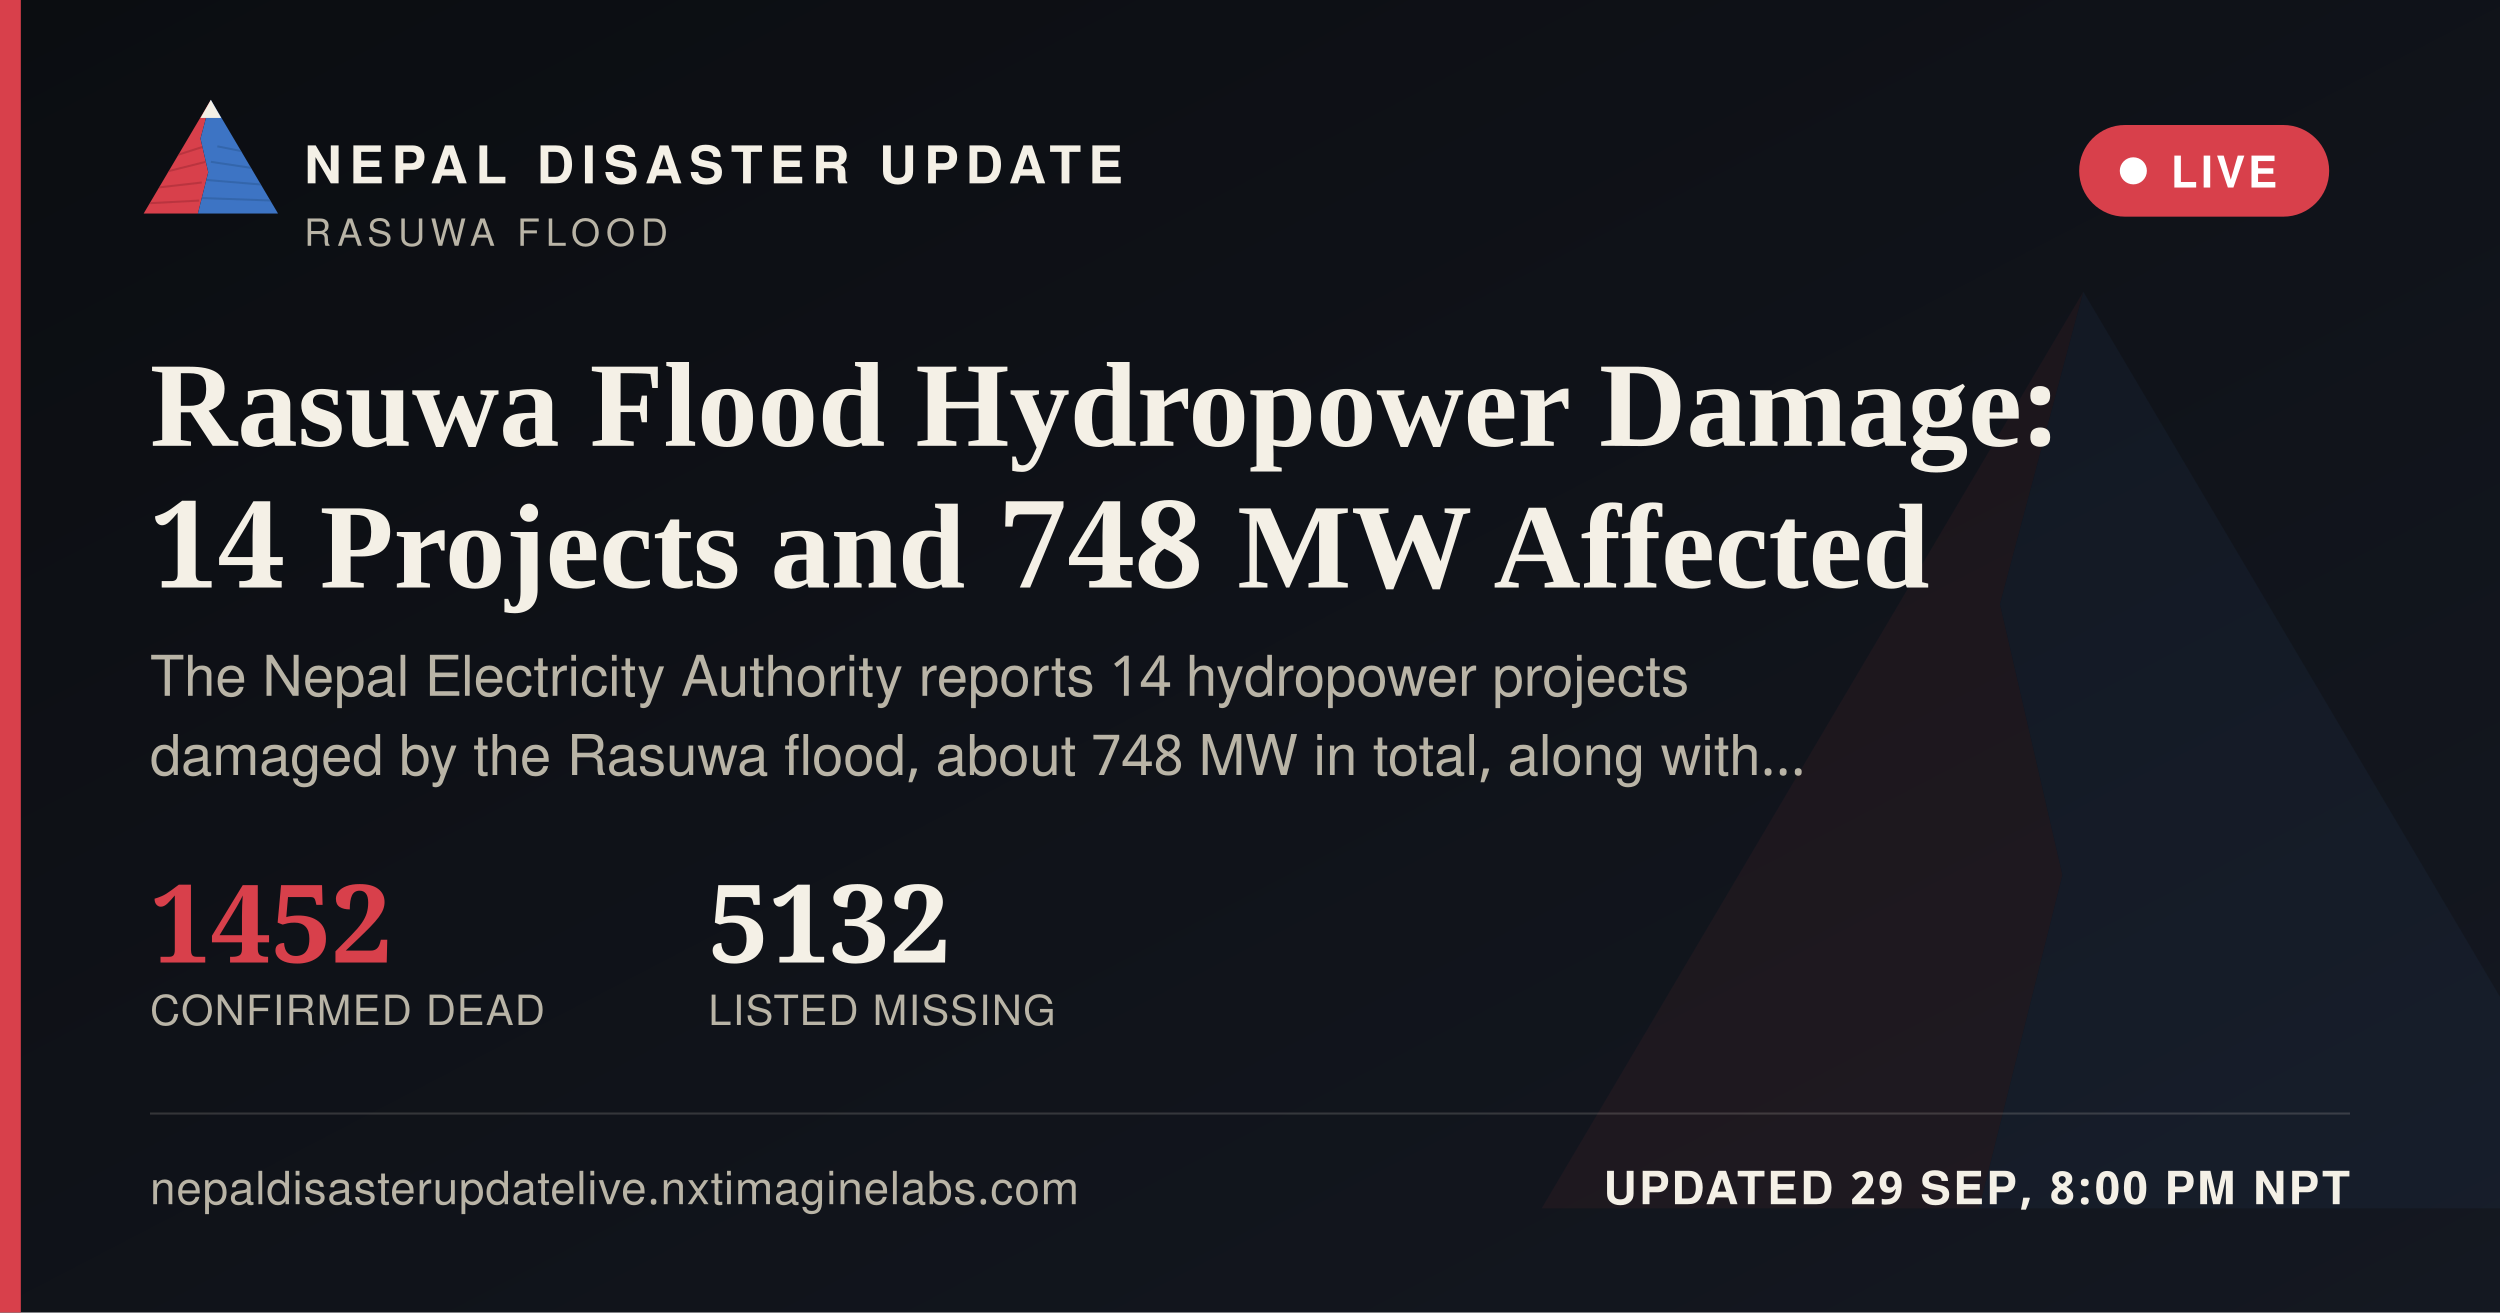
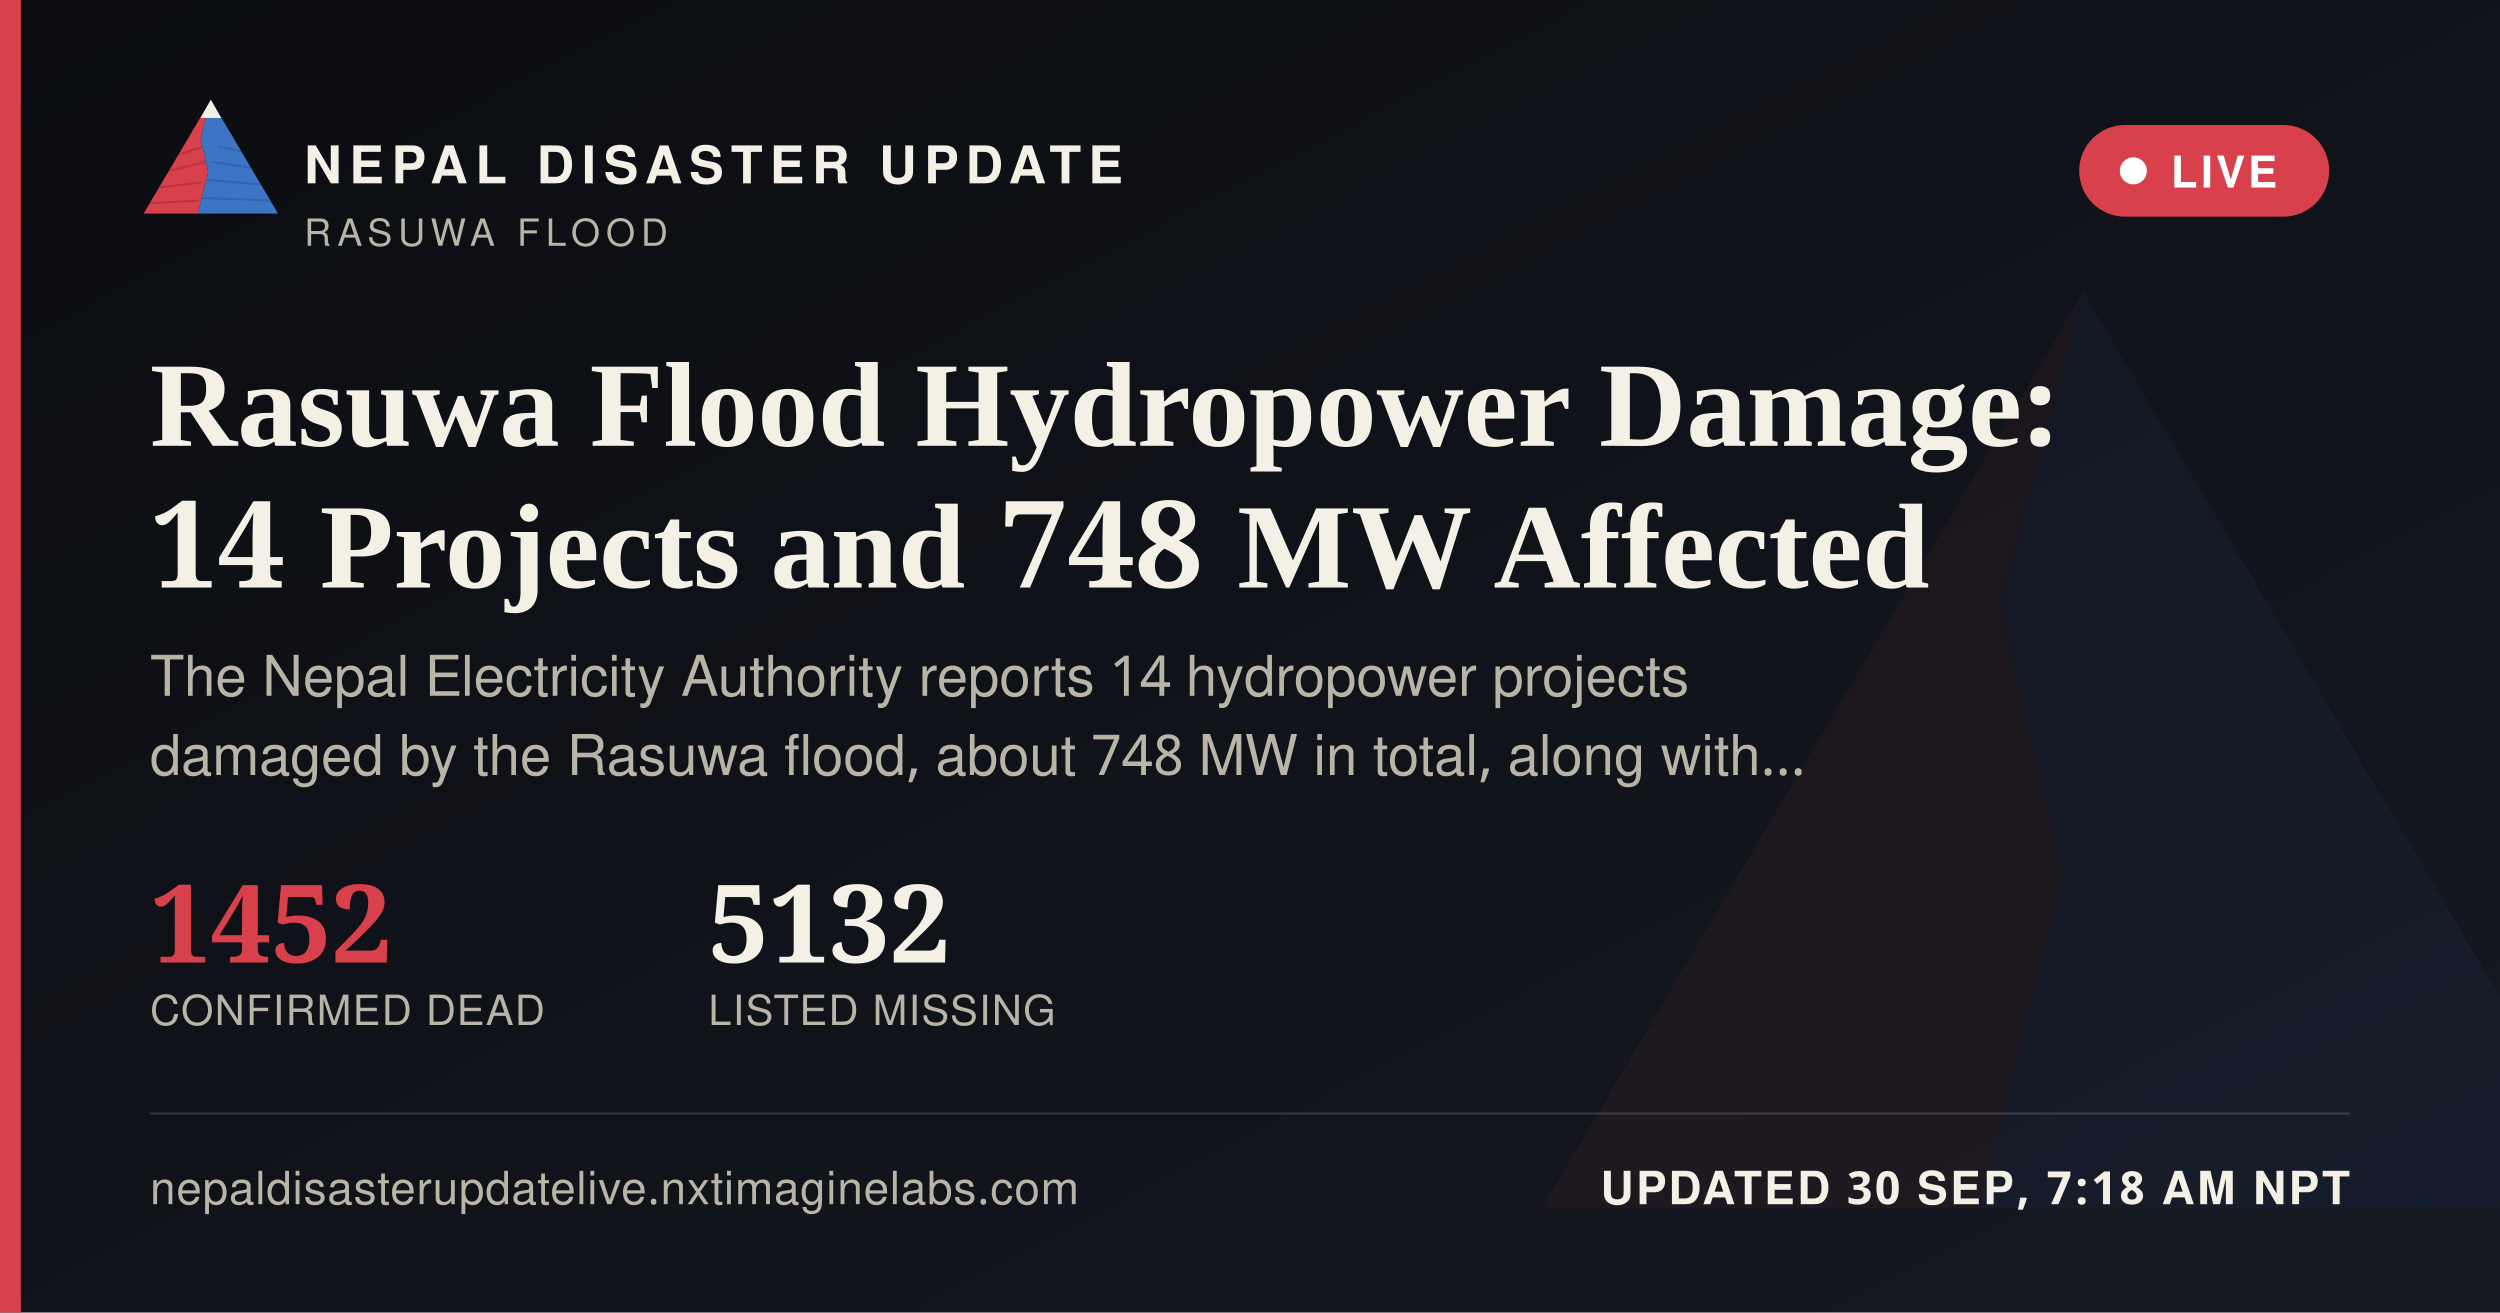
<svg xmlns="http://www.w3.org/2000/svg" width="1200" height="630" viewBox="0 0 1200 630">
  <defs>
    <linearGradient id="ogbg" x1="0" y1="0" x2="1" y2="1">
      <stop offset="0" stop-color="#0B0D11" />
      <stop offset="1" stop-color="#141821" />
    </linearGradient>
  </defs>
  <rect width="1200" height="630" fill="url(#ogbg)" />
  <g transform="translate(700,60) scale(5)" opacity="0.06">
    <polygon points="60,16 52,46 58,72 50,104 8,104" fill="#D8404B" />
    <polygon points="60,16 112,104 50,104 58,72 52,46" fill="#3D74C4" />
  </g>
  <rect x="0" y="0" width="10" height="630" fill="#D8404B" />
  <g transform="translate(64,38) scale(0.62)">
    <g>
      <defs>
        <clipPath id="ogLc">
          <polygon points="60,16 52,46 58,72 50,104 8,104" />
        </clipPath>
        <clipPath id="ogRc">
          <polygon points="60,16 112,104 50,104 58,72 52,46" />
        </clipPath>
      </defs>
      <polygon points="60,16 52,46 58,72 50,104 8,104" fill="#D8404B" />
      <g clip-path="url(#ogLc)" stroke="#A32A34" stroke-width="1.6" fill="none" opacity="0.55">
        <path d="M30,60 L55,52" />
        <path d="M24,72 L56,64" />
        <path d="M18,84 L53,80" />
        <path d="M13,96 L51,94" />
      </g>
      <polygon points="60,16 112,104 50,104 58,72 52,46" fill="#3D74C4" />
      <g clip-path="url(#ogRc)" stroke="#2A5793" stroke-width="1.6" fill="none" opacity="0.5">
        <path d="M65,52 L95,58" />
        <path d="M60,64 L100,70" />
        <path d="M56,78 L104,82" />
        <path d="M52,92 L108,94" />
      </g>
      <polygon points="60,16 52,30 68,30" fill="#F4F0E6" />
    </g>
  </g>
  <text x="146" y="88" font-family="'Public Sans', 'Noto Sans Devanagari', 'Helvetica Neue', Helvetica, Arial, sans-serif" font-size="25" font-weight="800" letter-spacing="3.6" fill="#F4F0E6">NEPAL DISASTER UPDATE</text>
  <text x="146" y="118" font-family="'Public Sans', 'Noto Sans Devanagari', 'Helvetica Neue', Helvetica, Arial, sans-serif" font-size="18" letter-spacing="2.8" fill="#B9B4A6">RASUWA FLOOD</text>
  <g>
    <rect x="998" y="60" width="120" height="44" rx="22" fill="#D8404B" stroke="none" />
    <circle cx="1024" cy="82" r="6.5" fill="#FFFFFF" />
    <text x="1042" y="90" font-family="'Public Sans', 'Noto Sans Devanagari', 'Helvetica Neue', Helvetica, Arial, sans-serif" font-size="21" font-weight="700" letter-spacing="1.6" fill="#FFFFFF">LIVE</text>
  </g>
  <text x="72" y="214" font-family="Newsreader, 'Noto Serif Devanagari', Georgia, 'Times New Roman', serif" font-size="58" font-weight="600" fill="#F4F0E6">Rasuwa Flood Hydropower Damage:</text>
  <text x="72" y="282" font-family="Newsreader, 'Noto Serif Devanagari', Georgia, 'Times New Roman', serif" font-size="58" font-weight="600" fill="#F4F0E6">14 Projects and 748 MW Affected</text>
  <text x="72" y="334" font-family="'Public Sans', 'Noto Sans Devanagari', 'Helvetica Neue', Helvetica, Arial, sans-serif" font-size="27" fill="#B9B4A6">The Nepal Electricity Authority reports 14 hydropower projects</text>
  <text x="72" y="372" font-family="'Public Sans', 'Noto Sans Devanagari', 'Helvetica Neue', Helvetica, Arial, sans-serif" font-size="27" fill="#B9B4A6">damaged by the Rasuwa flood, about 748 MW in total, along with…</text>
  <g transform="translate(72,462)">
    <text x="0" y="0" font-family="Newsreader, 'Noto Serif Devanagari', Georgia, 'Times New Roman', serif" font-size="52" font-weight="600" fill="#D8404B">1452</text>
    <text x="0" y="30" font-family="'Public Sans', 'Noto Sans Devanagari', 'Helvetica Neue', Helvetica, Arial, sans-serif" font-size="20" letter-spacing="0.6" fill="#B9B4A6">CONFIRMED DEAD</text>
    <text x="268" y="0" font-family="Newsreader, 'Noto Serif Devanagari', Georgia, 'Times New Roman', serif" font-size="52" font-weight="600" fill="#F4F0E6">5132</text>
    <text x="268" y="30" font-family="'Public Sans', 'Noto Sans Devanagari', 'Helvetica Neue', Helvetica, Arial, sans-serif" font-size="20" letter-spacing="0.6" fill="#B9B4A6">LISTED MISSING</text>
  </g>
  <rect x="72" y="534" width="1056" height="1" fill="rgba(244,240,230,0.16)" />
  <text x="72" y="578" font-family="'Public Sans', 'Noto Sans Devanagari', 'Helvetica Neue', Helvetica, Arial, sans-serif" font-size="22" fill="#B9B4A6" letter-spacing="0.4">nepaldisasterupdatelive.nxtimaginelabs.com</text>
-   <text x="1128" y="578" text-anchor="end" font-family="'Public Sans', 'Noto Sans Devanagari', 'Helvetica Neue', Helvetica, Arial, sans-serif" font-size="22" font-weight="700" letter-spacing="1.2" fill="#F4F0E6">UPDATED 29 SEP, 8:00 PM NPT</text>
+   <text x="1128" y="578" text-anchor="end" font-family="'Public Sans', 'Noto Sans Devanagari', 'Helvetica Neue', Helvetica, Arial, sans-serif" font-size="22" font-weight="700" letter-spacing="1.2" fill="#F4F0E6">UPDATED 30 SEP, 7:18 AM NPT</text>
</svg>
